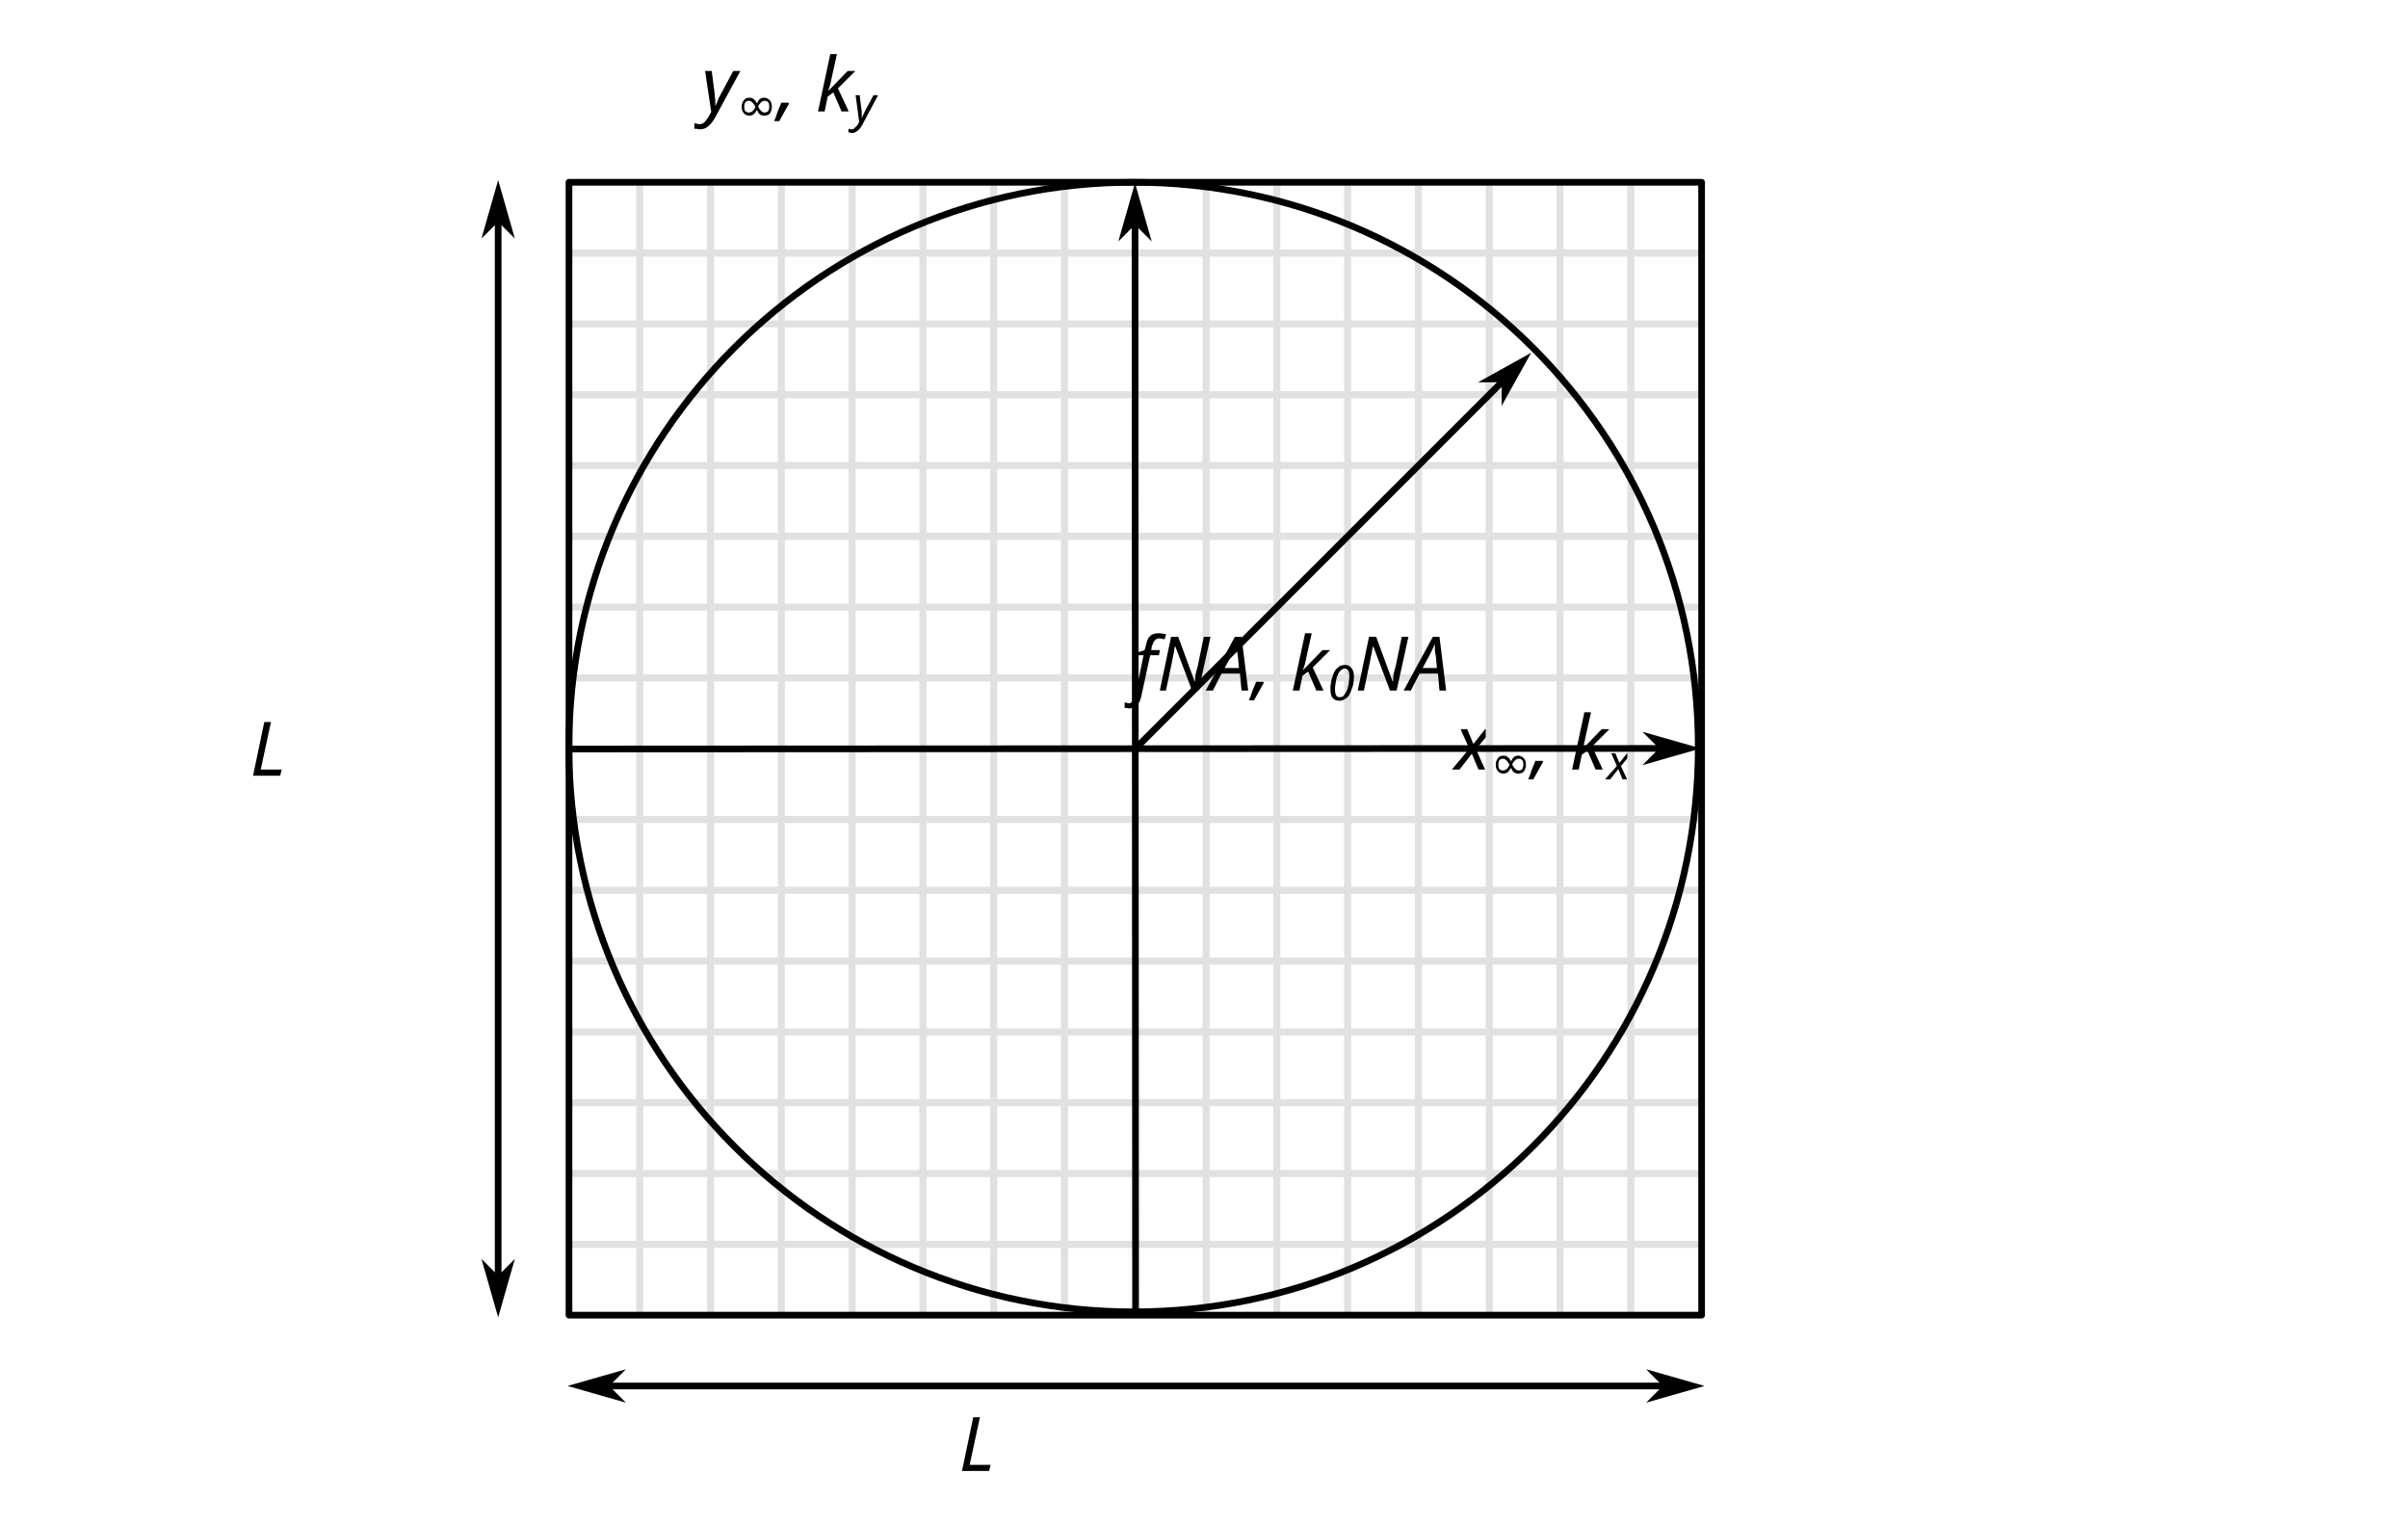
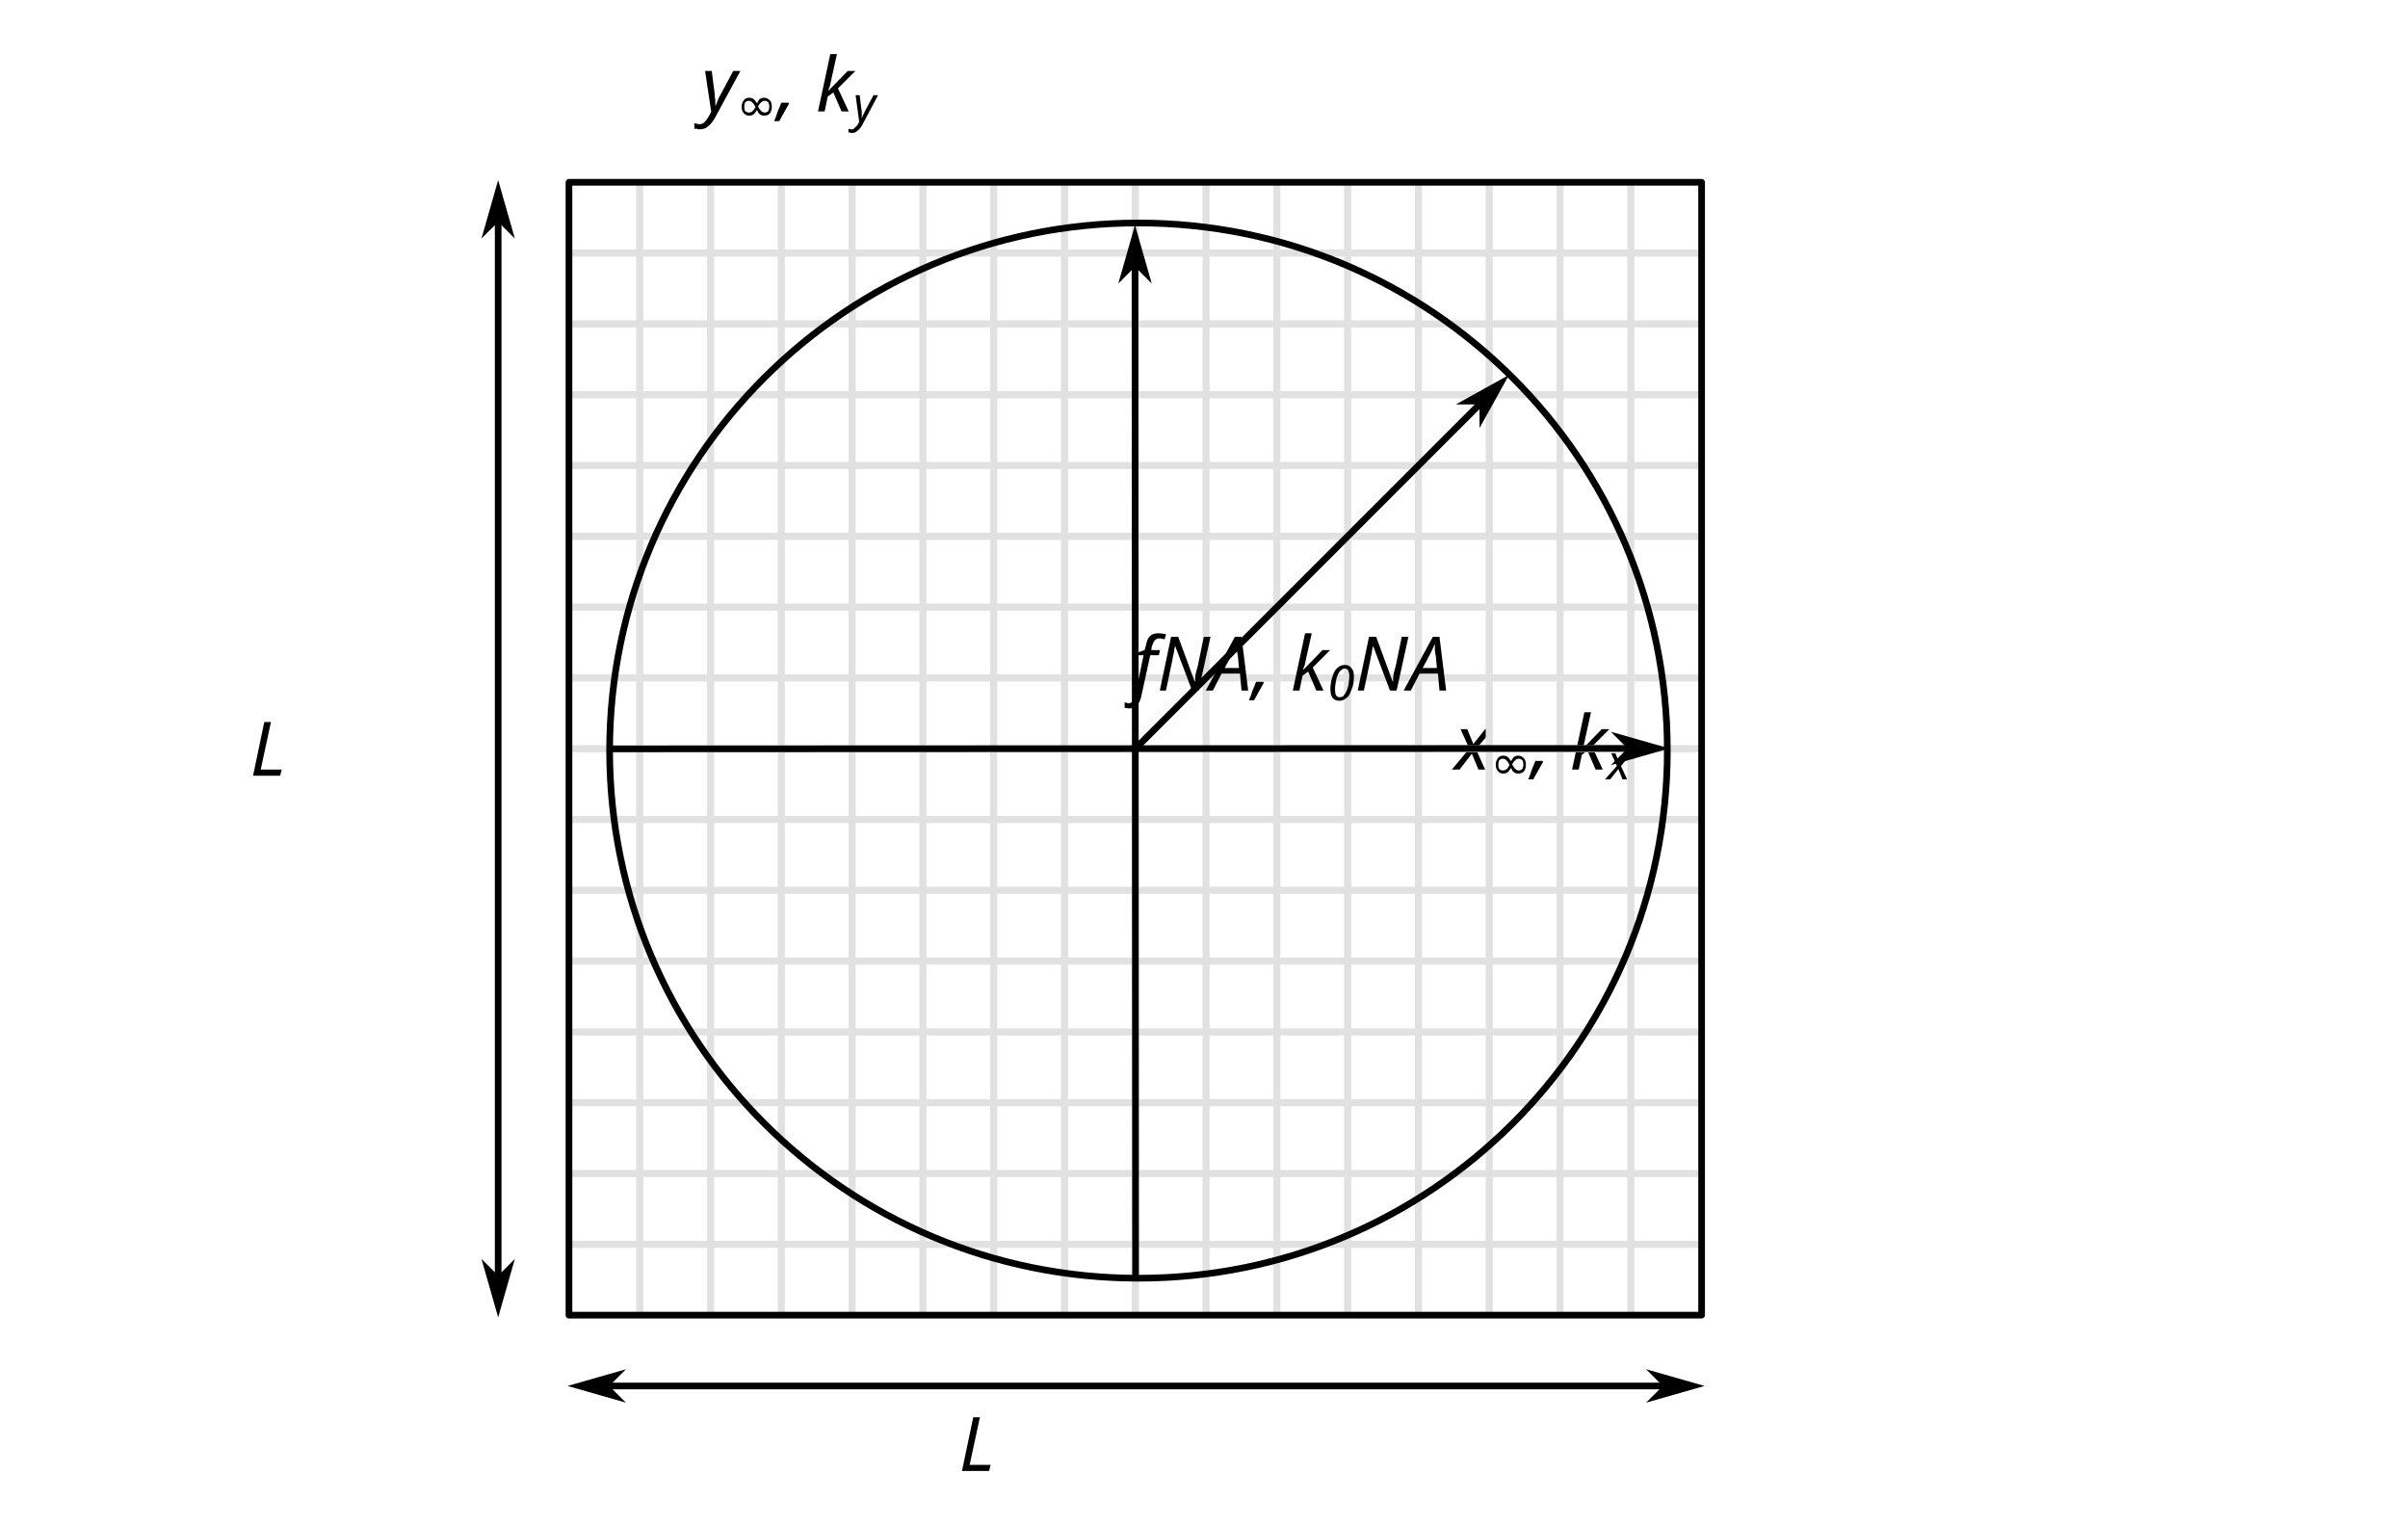
<svg xmlns="http://www.w3.org/2000/svg" width="90mm" height="57mm" viewBox="0 0 90 57" version="1.1" id="svg5">
  <defs id="defs2">
    <marker style="overflow:visible" id="marker4710" refX="0" refY="0" orient="auto-start-reverse" markerWidth="8.75" markerHeight="5" viewBox="0 0 8.75 5" preserveAspectRatio="xMidYMid">
      <path style="fill:context-stroke;fill-rule:evenodd;stroke:none" d="M 0,0 5,-5 -12.5,0 5,5 Z" id="path4708" transform="scale(-0.5)" />
    </marker>
    <marker style="overflow:visible" id="marker4622" refX="0" refY="0" orient="auto-start-reverse" markerWidth="8.75" markerHeight="5" viewBox="0 0 8.75 5" preserveAspectRatio="xMidYMid">
      <path style="fill:context-stroke;fill-rule:evenodd;stroke:none" d="M 0,0 5,-5 -12.5,0 5,5 Z" id="path4620" transform="scale(-0.5)" />
    </marker>
    <marker style="overflow:visible" id="marker1556" refX="0" refY="0" orient="auto-start-reverse" markerWidth="8.75" markerHeight="5" viewBox="0 0 8.75 5" preserveAspectRatio="xMidYMid">
      <path style="fill:context-stroke;fill-rule:evenodd;stroke:none" d="M 0,0 5,-5 -12.5,0 5,5 Z" id="path1554" transform="scale(-0.5)" />
    </marker>
    <marker style="overflow:visible" id="marker1408" refX="0" refY="0" orient="auto-start-reverse" markerWidth="8.75" markerHeight="5" viewBox="0 0 8.75 5" preserveAspectRatio="xMidYMid">
      <path style="fill:context-stroke;fill-rule:evenodd;stroke:none" d="M 0,0 5,-5 -12.5,0 5,5 Z" id="path1406" transform="scale(-0.5)" />
    </marker>
    <marker style="overflow:visible" id="Arrow1L" refX="0" refY="0" orient="auto-start-reverse" markerWidth="8.75" markerHeight="5" viewBox="0 0 8.75 5" preserveAspectRatio="xMidYMid">
      <path style="fill:context-stroke;fill-rule:evenodd;stroke:none" d="M 0,0 5,-5 -12.5,0 5,5 Z" id="arrow1L" transform="scale(-0.5)" />
    </marker>
  </defs>
  <g id="layer1" style="display:inline">
    <g id="g1996" transform="translate(-33.40643,-15.50775)" style="display:inline">
      <g id="g389" transform="translate(93.84304,-0.4790697)">
        <g id="g14738" transform="translate(-87.10982,-6.223884)">
          <text xml:space="preserve" style="font-size:2.822px;font-family:Arial;-inkscape-font-specification:'Arial, Normal';fill:none;stroke:#000000;stroke-width:0.25;stroke-dasharray:0.75, 0.75;stroke-dashoffset:0" x="-52.499" y="60.966" id="text4663">
            <tspan id="tspan4661" style="stroke-width:0.25" x="-52.499" y="60.966" />
          </text>
          <text xml:space="preserve" style="font-size:2.822px;font-family:Arial;-inkscape-font-specification:'Arial, Normal';text-align:center;text-anchor:middle;fill:none;stroke:#000000;stroke-width:0.1;stroke-dasharray:none;stroke-dashoffset:0" x="-49.853" y="31.862" id="text14495">
            <tspan id="tspan14493" style="stroke-width:0.1" x="-49.853" y="31.862" />
          </text>
          <text xml:space="preserve" style="font-size:2.822px;font-family:Arial;-inkscape-font-specification:'Arial, Normal';text-align:center;text-anchor:middle;fill:#000000;fill-opacity:1;stroke:#000000;stroke-width:0.25;stroke-linecap:square;stroke-dasharray:none;stroke-opacity:1" x="71.387" y="53.829" id="text2742">
            <tspan id="tspan2740" style="stroke-width:0.25" x="71.387" y="53.829" />
          </text>
          <text xml:space="preserve" style="font-style:normal;font-variant:normal;font-weight:normal;font-stretch:normal;font-size:2.822px;font-family:Arial;-inkscape-font-specification:'Arial, Normal';font-variant-ligatures:normal;font-variant-caps:normal;font-variant-numeric:normal;font-variant-east-asian:normal;text-align:center;text-anchor:middle;fill:none;fill-opacity:1;stroke:#000000;stroke-width:0.25;stroke-linecap:square;stroke-dasharray:none;stroke-opacity:1" x="58.423" y="46.023" id="text3595">
            <tspan id="tspan3597" x="58.423" y="46.023" />
          </text>
          <g id="g16511" transform="matrix(1.223527,0,0,1.223527,-18.23474,-7.865989)" style="stroke-width:0.817">
            <g id="g8597" transform="translate(10.62258)" style="stroke-width:0.817">
              <g id="g4947" transform="translate(0.08070735,1.242285)">
                <text xml:space="preserve" style="font-size:2.293px;line-height:1;text-align:center;text-anchor:middle;fill:#000000;fill-opacity:1;stroke:none;stroke-width:0.041;stroke-linecap:butt;stroke-dasharray:none" x="83.654" y="46.84" id="text8337">
                  <tspan id="tspan8335" x="83.654" y="46.84" style="font-style:italic;font-variant:normal;font-weight:normal;font-stretch:normal;font-family:sans-serif;-inkscape-font-specification:'sans-serif, Italic';font-variant-ligatures:normal;font-variant-caps:normal;font-variant-numeric:normal;font-variant-east-asian:normal;baseline-shift:baseline;stroke:none;stroke-width:0.041">x<tspan style="font-size:65%;baseline-shift:sub;stroke:none;stroke-width:0.041" id="tspan8331">∞</tspan>, k<tspan style="font-size:65%;baseline-shift:sub;stroke:none;stroke-width:0.041" id="tspan8333">x</tspan>
                  </tspan>
                </text>
                <text xml:space="preserve" style="font-size:2.293px;line-height:1;text-align:center;text-anchor:middle;fill:#000000;fill-opacity:1;stroke:none;stroke-width:0.041;stroke-linecap:butt;stroke-dasharray:none" x="60.624" y="26.744" id="text8345">
                  <tspan id="tspan8343" x="60.624" y="26.744" style="font-style:italic;font-variant:normal;font-weight:normal;font-stretch:normal;font-family:sans-serif;-inkscape-font-specification:'sans-serif, Italic';font-variant-ligatures:normal;font-variant-caps:normal;font-variant-numeric:normal;font-variant-east-asian:normal;baseline-shift:baseline;stroke:none;stroke-width:0.041">y<tspan style="font-size:65%;baseline-shift:sub;stroke:none;stroke-width:0.041" id="tspan8339">∞</tspan>, k<tspan style="font-size:65%;baseline-shift:sub;stroke:none;stroke-width:0.041" id="tspan8341">y</tspan>
                  </tspan>
                </text>
                <g id="g2568" transform="matrix(1,0,0,0.8888889,0,3.211878)" style="stroke-width:0.867">
                  <path style="fill:none;stroke:#e1e1e1;stroke-width:0.217;stroke-linejoin:round;stroke-dasharray:none;stroke-opacity:1" d="M 45.543,28.907 V 67.831" id="path1751" />
                  <path style="fill:none;stroke:#e1e1e1;stroke-width:0.217;stroke-linejoin:round;stroke-dasharray:none;stroke-opacity:1" d="M 47.706,28.907 V 67.831" id="path2189" />
                  <path style="fill:none;stroke:#e1e1e1;stroke-width:0.217;stroke-linejoin:round;stroke-dasharray:none;stroke-opacity:1" d="M 49.868,28.907 V 67.831" id="path2191" />
                  <path style="fill:none;stroke:#e1e1e1;stroke-width:0.217;stroke-linejoin:round;stroke-dasharray:none;stroke-opacity:1" d="M 52.031,28.907 V 67.831" id="path2193" />
                  <path style="fill:none;stroke:#e1e1e1;stroke-width:0.217;stroke-linejoin:round;stroke-dasharray:none;stroke-opacity:1" d="M 54.193,28.907 V 67.831" id="path2195" />
                  <path style="fill:none;stroke:#e1e1e1;stroke-width:0.217;stroke-linejoin:round;stroke-dasharray:none;stroke-opacity:1" d="M 56.356,28.907 V 67.831" id="path2197" />
                  <path style="fill:none;stroke:#e1e1e1;stroke-width:0.217;stroke-linejoin:round;stroke-dasharray:none;stroke-opacity:1" d="M 58.518,28.907 V 67.831" id="path2199" />
                  <path style="fill:none;stroke:#e1e1e1;stroke-width:0.217;stroke-linejoin:round;stroke-dasharray:none;stroke-opacity:1" d="M 62.843,28.907 V 67.831" id="path2201" />
                  <path style="fill:none;stroke:#e1e1e1;stroke-width:0.217;stroke-linejoin:round;stroke-dasharray:none;stroke-opacity:1" d="M 65.005,28.907 V 67.831" id="path2203" />
                  <path style="fill:none;stroke:#e1e1e1;stroke-width:0.217;stroke-linejoin:round;stroke-dasharray:none;stroke-opacity:1" d="M 67.168,28.907 V 67.831" id="path2205" />
                  <path style="fill:none;stroke:#e1e1e1;stroke-width:0.217;stroke-linejoin:round;stroke-dasharray:none;stroke-opacity:1" d="M 69.33,28.907 V 67.831" id="path2207" />
                  <path style="fill:none;stroke:#e1e1e1;stroke-width:0.217;stroke-linejoin:round;stroke-dasharray:none;stroke-opacity:1" d="M 71.493,28.907 V 67.831" id="path2209" />
                  <path style="fill:none;stroke:#e1e1e1;stroke-width:0.217;stroke-linejoin:round;stroke-dasharray:none;stroke-opacity:1" d="M 73.655,28.907 V 67.831" id="path2211" />
                  <path style="fill:none;stroke:#e1e1e1;stroke-width:0.217;stroke-linejoin:round;stroke-dasharray:none;stroke-opacity:1" d="M 75.818,28.907 V 67.831" id="path2213" />
+                   <path style="fill:none;stroke:#e1e1e1;stroke-width:0.217;stroke-linejoin:round;stroke-dasharray:none;stroke-opacity:1" d="M 60.681,28.907 V 67.831" id="path432" />
                </g>
                <g id="g2399" transform="matrix(0.8888889,0,0,1,4.820092,0)" style="stroke-width:0.867">
                  <path style="fill:none;stroke:#e1e1e1;stroke-width:0.217;stroke-linejoin:round;stroke-dasharray:none;stroke-opacity:1" d="M 43.381,61.344 H 82.305" id="path2355" />
                  <path style="fill:none;stroke:#e1e1e1;stroke-width:0.217;stroke-linejoin:round;stroke-dasharray:none;stroke-opacity:1" d="M 43.381,59.181 H 82.305" id="path2357" />
                  <path style="fill:none;stroke:#e1e1e1;stroke-width:0.217;stroke-linejoin:round;stroke-dasharray:none;stroke-opacity:1" d="M 43.381,57.019 H 82.305" id="path2359" />
                  <path style="fill:none;stroke:#e1e1e1;stroke-width:0.217;stroke-linejoin:round;stroke-dasharray:none;stroke-opacity:1" d="M 43.381,54.856 H 82.305" id="path2361" />
                  <path style="fill:none;stroke:#e1e1e1;stroke-width:0.217;stroke-linejoin:round;stroke-dasharray:none;stroke-opacity:1" d="M 43.381,52.694 H 82.305" id="path2363" />
                  <path style="fill:none;stroke:#e1e1e1;stroke-width:0.217;stroke-linejoin:round;stroke-dasharray:none;stroke-opacity:1" d="M 43.381,50.532 H 82.305" id="path2365" />
                  <path style="fill:none;stroke:#e1e1e1;stroke-width:0.217;stroke-linejoin:round;stroke-dasharray:none;stroke-opacity:1" d="M 43.381,48.369 H 82.305" id="path2367" />
                  <path style="fill:none;stroke:#e1e1e1;stroke-width:0.217;stroke-linejoin:round;stroke-dasharray:none;stroke-opacity:1" d="M 43.381,44.044 H 82.305" id="path2369" />
                  <path style="fill:none;stroke:#e1e1e1;stroke-width:0.217;stroke-linejoin:round;stroke-dasharray:none;stroke-opacity:1" d="M 43.381,41.882 H 82.305" id="path2371" />
                  <path style="fill:none;stroke:#e1e1e1;stroke-width:0.217;stroke-linejoin:round;stroke-dasharray:none;stroke-opacity:1" d="M 43.381,39.719 H 82.305" id="path2373" />
                  <path style="fill:none;stroke:#e1e1e1;stroke-width:0.217;stroke-linejoin:round;stroke-dasharray:none;stroke-opacity:1" d="M 43.381,37.557 H 82.305" id="path2375" />
                  <path style="fill:none;stroke:#e1e1e1;stroke-width:0.217;stroke-linejoin:round;stroke-dasharray:none;stroke-opacity:1" d="M 43.381,35.394 H 82.305" id="path2377" />
                  <path style="fill:none;stroke:#e1e1e1;stroke-width:0.217;stroke-linejoin:round;stroke-dasharray:none;stroke-opacity:1" d="M 43.381,33.232 H 82.305" id="path2379" />
                  <path style="fill:none;stroke:#e1e1e1;stroke-width:0.217;stroke-linejoin:round;stroke-dasharray:none;stroke-opacity:1" d="M 43.381,31.069 H 82.305" id="path2381" />
+                   <path style="fill:none;stroke:#e1e1e1;stroke-width:0.217;stroke-linejoin:round;stroke-dasharray:none;stroke-opacity:1" d="M 43.381,46.207 H 82.305" id="path434" />
                </g>
-                 <path style="fill:none;stroke:#000000;stroke-width:0.204;stroke-linejoin:round;stroke-dasharray:none;marker-end:url(#marker1408)" d="M 60.689,63.399 60.672,30.204" id="path506" />
-                 <path style="fill:none;stroke:#000000;stroke-width:0.204;stroke-linejoin:round;stroke-dasharray:none;marker-end:url(#Arrow1L)" d="m 43.381,46.215 33.301,-0.017" id="path1292" />
-                 <circle style="fill:none;stroke:#000000;stroke-width:0.204;stroke-linejoin:round;stroke-dasharray:none" id="path1350" cx="60.629" cy="46.156" r="17.249" />
+                 <path style="fill:none;stroke:#000000;stroke-width:0.204;stroke-linejoin:round;stroke-dasharray:none;marker-end:url(#marker1408)" d="m 60.689,62.464 -0.017,-30.976" id="path506" />
+                 <path style="fill:none;stroke:#000000;stroke-width:0.204;stroke-linejoin:round;stroke-dasharray:none;marker-end:url(#Arrow1L)" d="m 44.582,46.211 31.135,-0.013" id="path1292" />
+                 <ellipse style="fill:none;stroke:#000000;stroke-width:0.204;stroke-linejoin:round;stroke-dasharray:none" id="path1350" cx="60.778" cy="46.264" rx="16.155" ry="16.114" />
                <rect style="fill:none;stroke:#000000;stroke-width:0.204;stroke-linejoin:round;stroke-dasharray:none" id="rect1550" width="34.599" height="34.599" x="43.381" y="28.907" ry="1.9404223e-07" rx="1.9404223e-07" />
-                 <path style="fill:none;stroke:#000000;stroke-width:0.204;stroke-linejoin:round;stroke-dasharray:none;marker-end:url(#marker1556)" d="M 60.665,46.222 71.872,35.015" id="path1552" />
+                 <path style="fill:none;stroke:#000000;stroke-width:0.204;stroke-linejoin:round;stroke-dasharray:none;marker-end:url(#marker1556)" d="M 60.665,46.222 71.196,35.691" id="path1552" />
                <text xml:space="preserve" style="font-size:2.293px;line-height:1;text-align:center;text-anchor:middle;fill:#000000;fill-opacity:1;stroke:none;stroke-width:0.041;stroke-linecap:butt;stroke-dasharray:none" x="70.321" y="44.428" id="text1604">
                  <tspan id="tspan1602" x="70.321" y="44.428" style="font-style:italic;font-variant:normal;font-weight:normal;font-stretch:normal;font-family:sans-serif;-inkscape-font-specification:'sans-serif, Italic';font-variant-ligatures:normal;font-variant-caps:normal;font-variant-numeric:normal;font-variant-east-asian:normal;baseline-shift:baseline;stroke:none;stroke-width:0.041">fNA, k<tspan style="font-size:65%;baseline-shift:sub" id="tspan1708">0</tspan>NA</tspan>
                </text>
                <path style="fill:none;stroke:#000000;stroke-width:0.204;stroke-linejoin:round;stroke-dasharray:none;stroke-opacity:1;marker-start:url(#marker4622);marker-end:url(#marker4710)" d="M 44.611,65.669 H 76.794" id="path3336" />
                <path style="fill:none;stroke:#000000;stroke-width:0.204;stroke-linejoin:round;stroke-dasharray:none;stroke-opacity:1;marker-start:url(#marker4622);marker-end:url(#marker4710)" d="M 41.218,30.115 V 62.298" id="path4790" />
                <text xml:space="preserve" style="font-size:2.293px;line-height:1;text-align:center;text-anchor:middle;fill:#000000;fill-opacity:1;stroke:none;stroke-width:0.041;stroke-linecap:butt;stroke-dasharray:none" x="60.713" y="68.264" id="text4800">
                  <tspan id="tspan4798" x="60.713" y="68.264" style="font-style:italic;font-variant:normal;font-weight:normal;font-stretch:normal;font-family:sans-serif;-inkscape-font-specification:'sans-serif, Italic';font-variant-ligatures:normal;font-variant-caps:normal;font-variant-numeric:normal;font-variant-east-asian:normal;baseline-shift:baseline;stroke:none;stroke-width:0.041">L</tspan>
                </text>
                <text xml:space="preserve" style="font-size:2.293px;line-height:1;text-align:center;text-anchor:middle;fill:#000000;fill-opacity:1;stroke:none;stroke-width:0.041;stroke-linecap:butt;stroke-dasharray:none" x="39.056" y="47.032" id="text4812">
                  <tspan id="tspan4810" x="39.056" y="47.032" style="font-style:italic;font-variant:normal;font-weight:normal;font-stretch:normal;font-family:sans-serif;-inkscape-font-specification:'sans-serif, Italic';font-variant-ligatures:normal;font-variant-caps:normal;font-variant-numeric:normal;font-variant-east-asian:normal;baseline-shift:baseline;stroke:none;stroke-width:0.041">L</tspan>
                </text>
              </g>
            </g>
          </g>
        </g>
      </g>
    </g>
  </g>
</svg>
